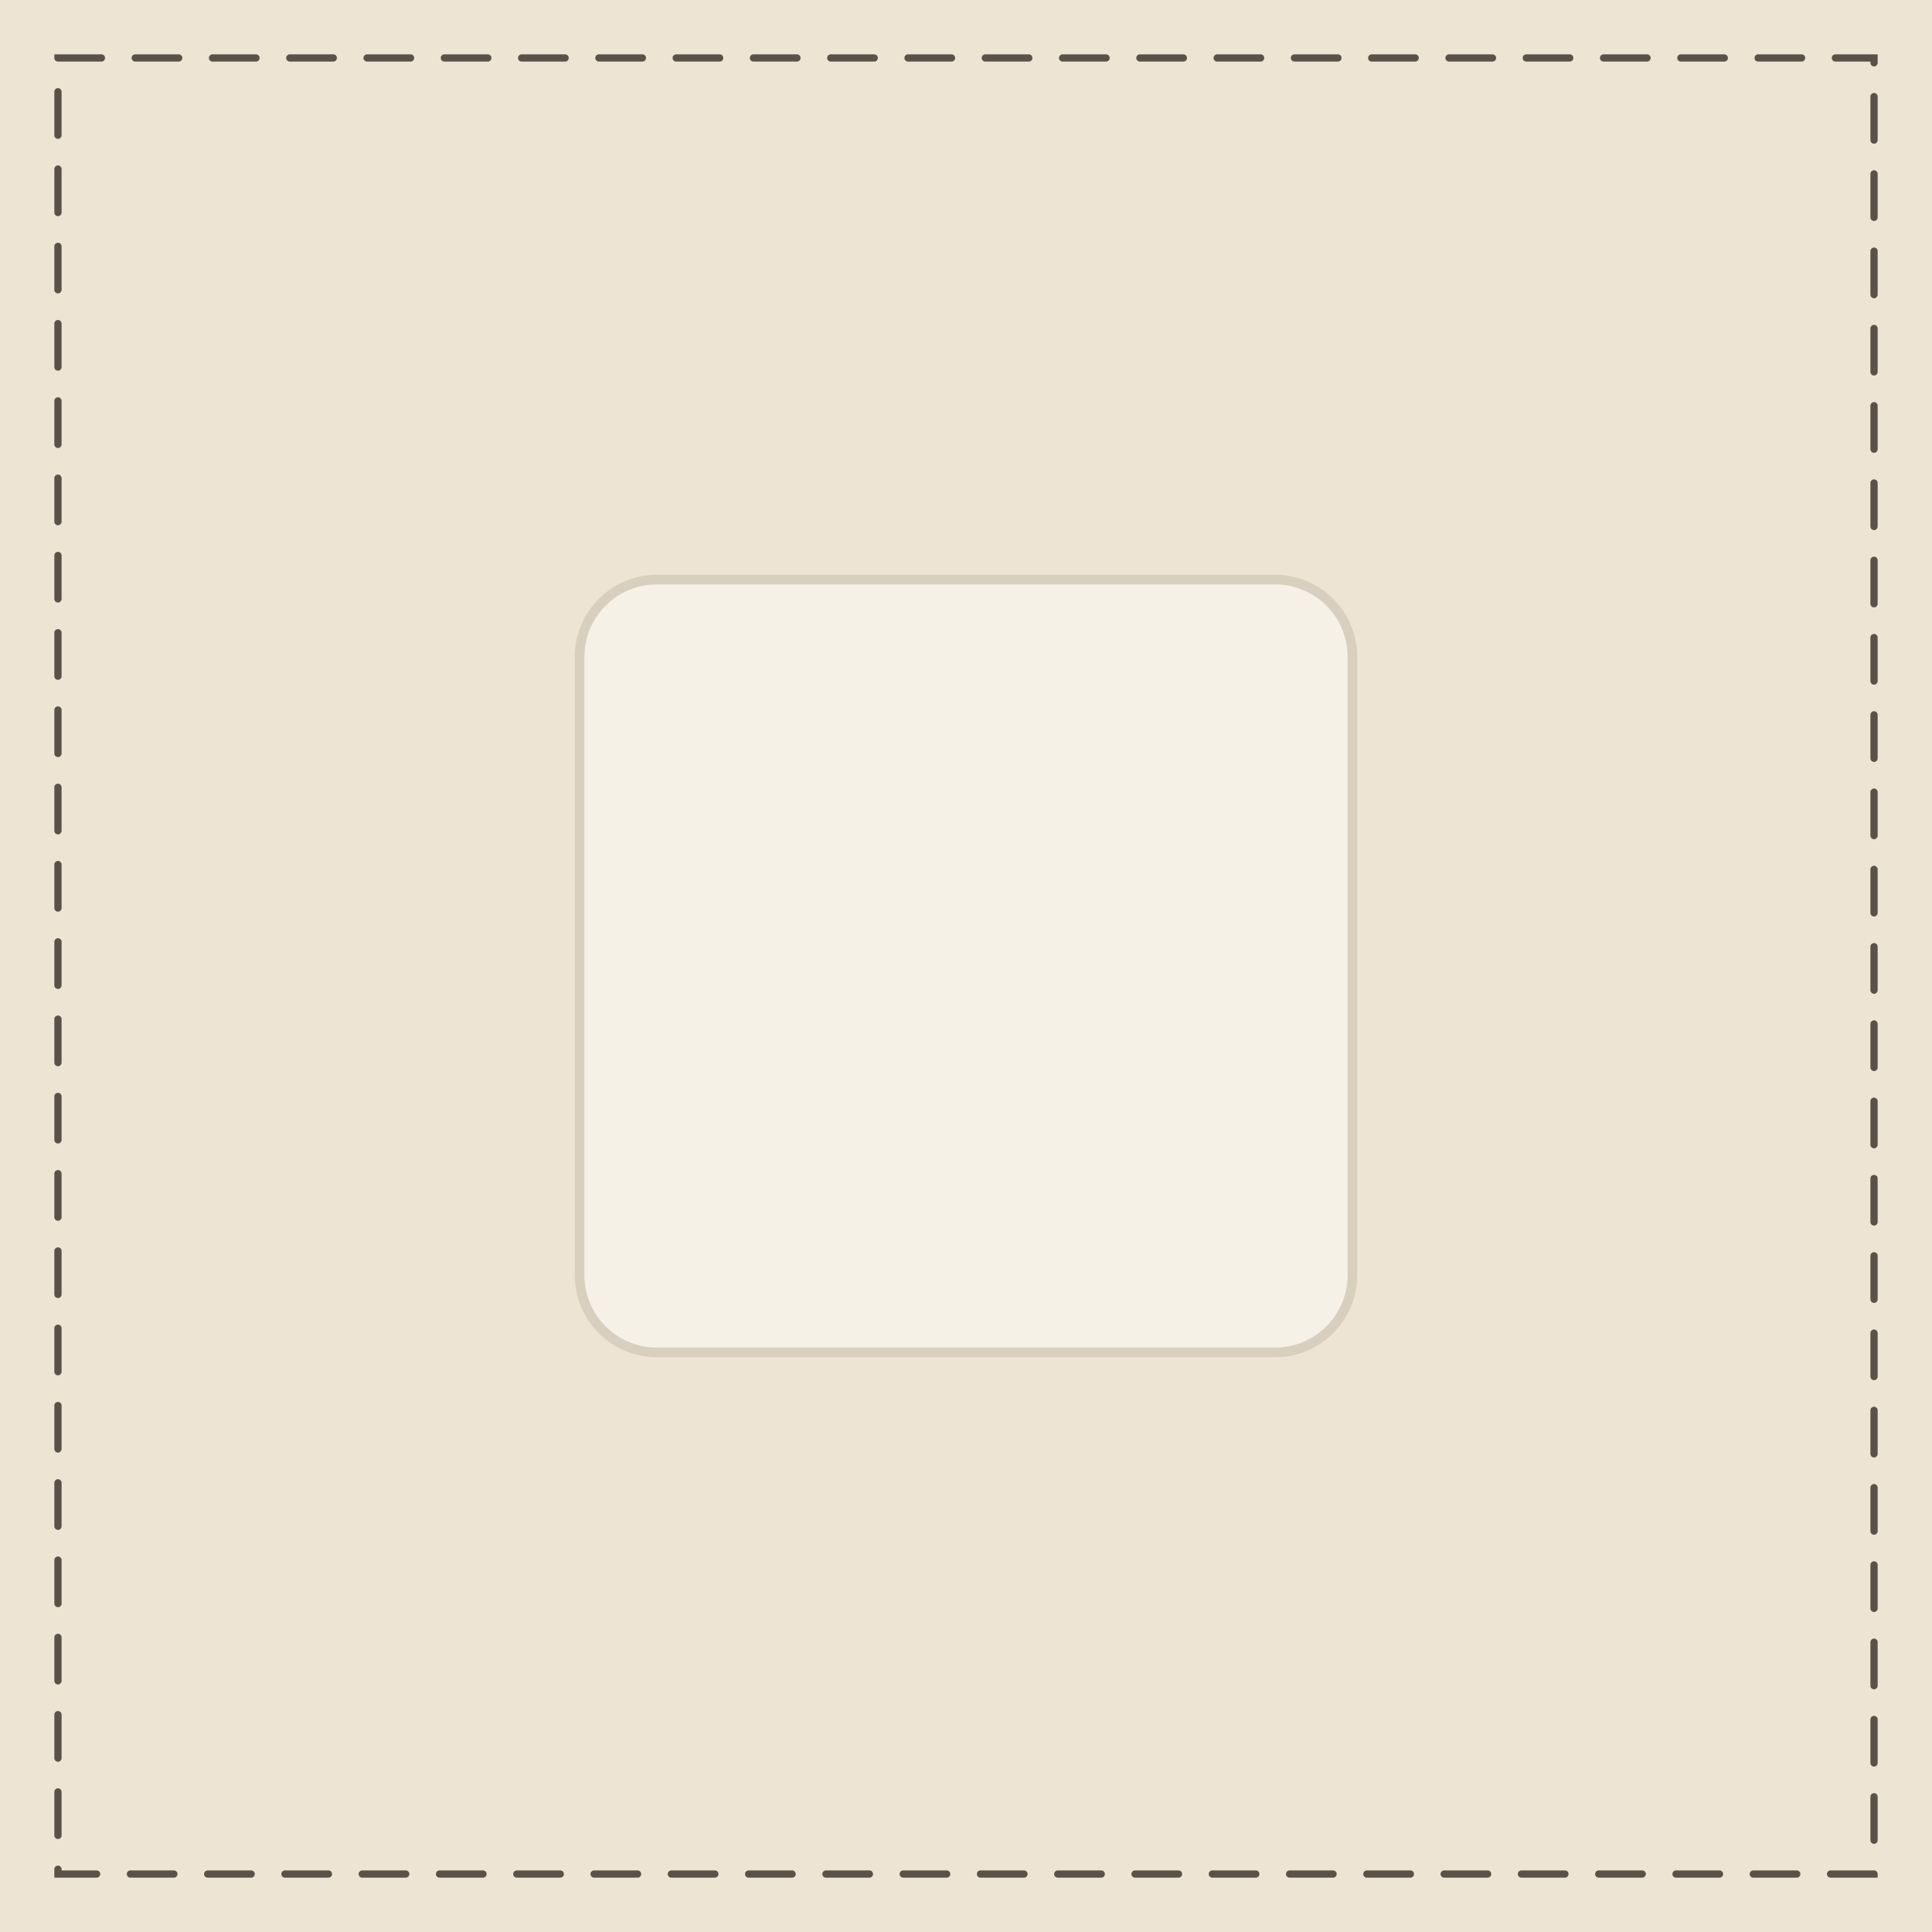
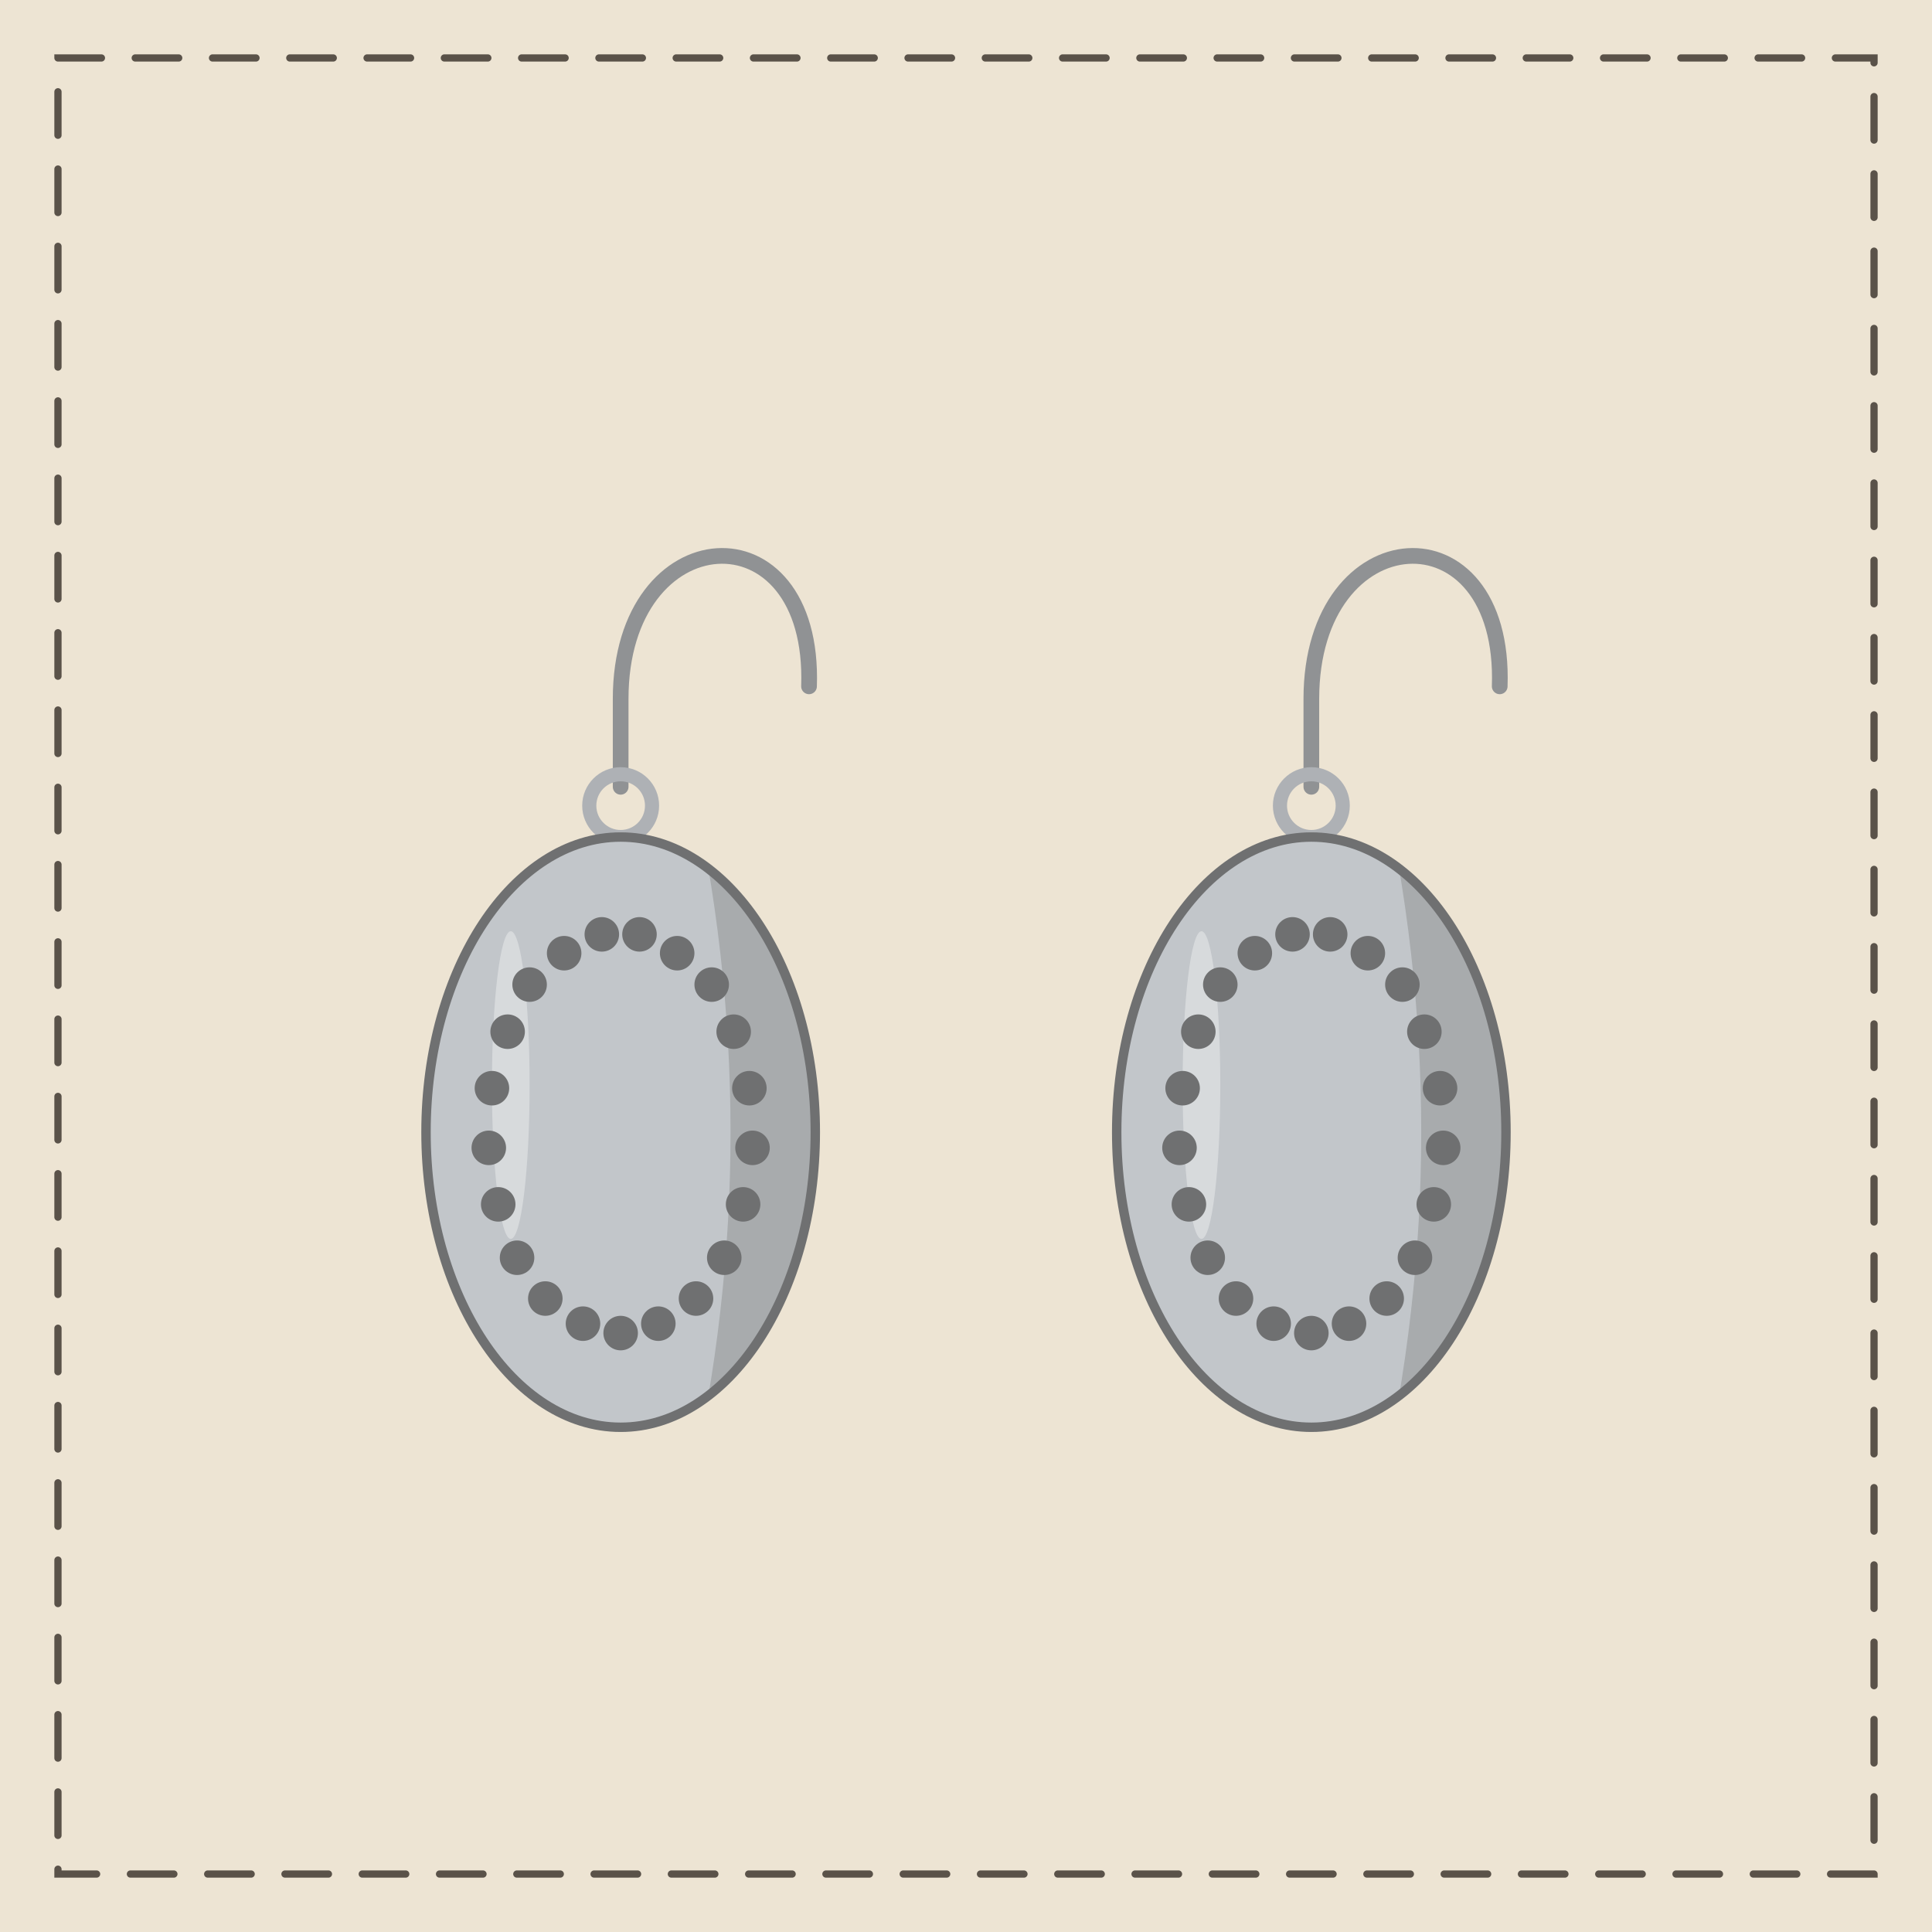
<svg xmlns="http://www.w3.org/2000/svg" width="800" height="800" viewBox="0 0 800 800">
+   <defs>
+     <clipPath id="c1">
+       <path d="M228 376a62 94 0 1 0 124 0a62 94 0 1 0 -124 0Z" />
+     </clipPath>
+     <g id="ear">
+       <path d="M290 266L290 238C290 180 352 176 350 234" fill="none" stroke="#909294" stroke-width="5" stroke-linecap="round" />
+       <circle cx="290" cy="272" r="10" fill="none" stroke="#AEB1B5" stroke-width="4.5" />
+       <path d="M228 376a62 94 0 1 0 124 0a62 94 0 1 0 -124 0Z" fill="#C2C6CA" />
+       <g clip-path="url(#c1)">
+         <path d="M312 262Q338 376 312 490L392 490L392 262Z" fill="#1C1A17" fill-opacity="0.16" />
+         <ellipse cx="255" cy="361" rx="6" ry="49" fill="#FFFFFF" fill-opacity="0.35" />
+         <circle cx="296" cy="313" r="5.5" fill="#6F7071" />
+         <circle cx="308" cy="319" r="5.5" fill="#6F7071" />
+         <circle cx="319" cy="329" r="5.5" fill="#6F7071" />
+         <circle cx="326" cy="344" r="5.5" fill="#6F7071" />
+         <circle cx="331" cy="362" r="5.5" fill="#6F7071" />
+         <circle cx="332" cy="381" r="5.5" fill="#6F7071" />
+         <circle cx="329" cy="399" r="5.5" fill="#6F7071" />
+         <circle cx="323" cy="416" r="5.5" fill="#6F7071" />
+         <circle cx="314" cy="429" r="5.5" fill="#6F7071" />
+         <circle cx="302" cy="437" r="5.5" fill="#6F7071" />
+         <circle cx="290" cy="440" r="5.5" fill="#6F7071" />
+         <circle cx="278" cy="437" r="5.5" fill="#6F7071" />
+         <circle cx="266" cy="429" r="5.5" fill="#6F7071" />
+         <circle cx="257" cy="416" r="5.5" fill="#6F7071" />
+         <circle cx="251" cy="399" r="5.5" fill="#6F7071" />
+         <circle cx="248" cy="381" r="5.5" fill="#6F7071" />
+         <circle cx="249" cy="362" r="5.5" fill="#6F7071" />
+         <circle cx="254" cy="344" r="5.5" fill="#6F7071" />
+         <circle cx="261" cy="329" r="5.5" fill="#6F7071" />
+         <circle cx="272" cy="319" r="5.5" fill="#6F7071" />
+         <circle cx="284" cy="313" r="5.5" fill="#6F7071" />
+       </g>
+       <path d="M228 376a62 94 0 1 0 124 0a62 94 0 1 0 -124 0Z" fill="none" stroke="#6F7071" stroke-width="3" stroke-linejoin="round" />
+     </g>
+   </defs>
  <rect width="800" height="800" fill="#EDE4D3" />
+   <g transform="translate(400 500) scale(1.3) translate(-400 -400)">
+     <use href="#ear" />
+     <use href="#ear" transform="translate(220 0)" />
+   </g>
  <rect x="24" y="24" width="752" height="752" fill="none" stroke="#5A5249" stroke-width="3" stroke-linecap="round" stroke-dasharray="18 14" />
-   <rect x="240" y="240" width="320" height="320" rx="32" fill="#F6F1E7" stroke="#D9CFBF" stroke-width="4" />
</svg>
